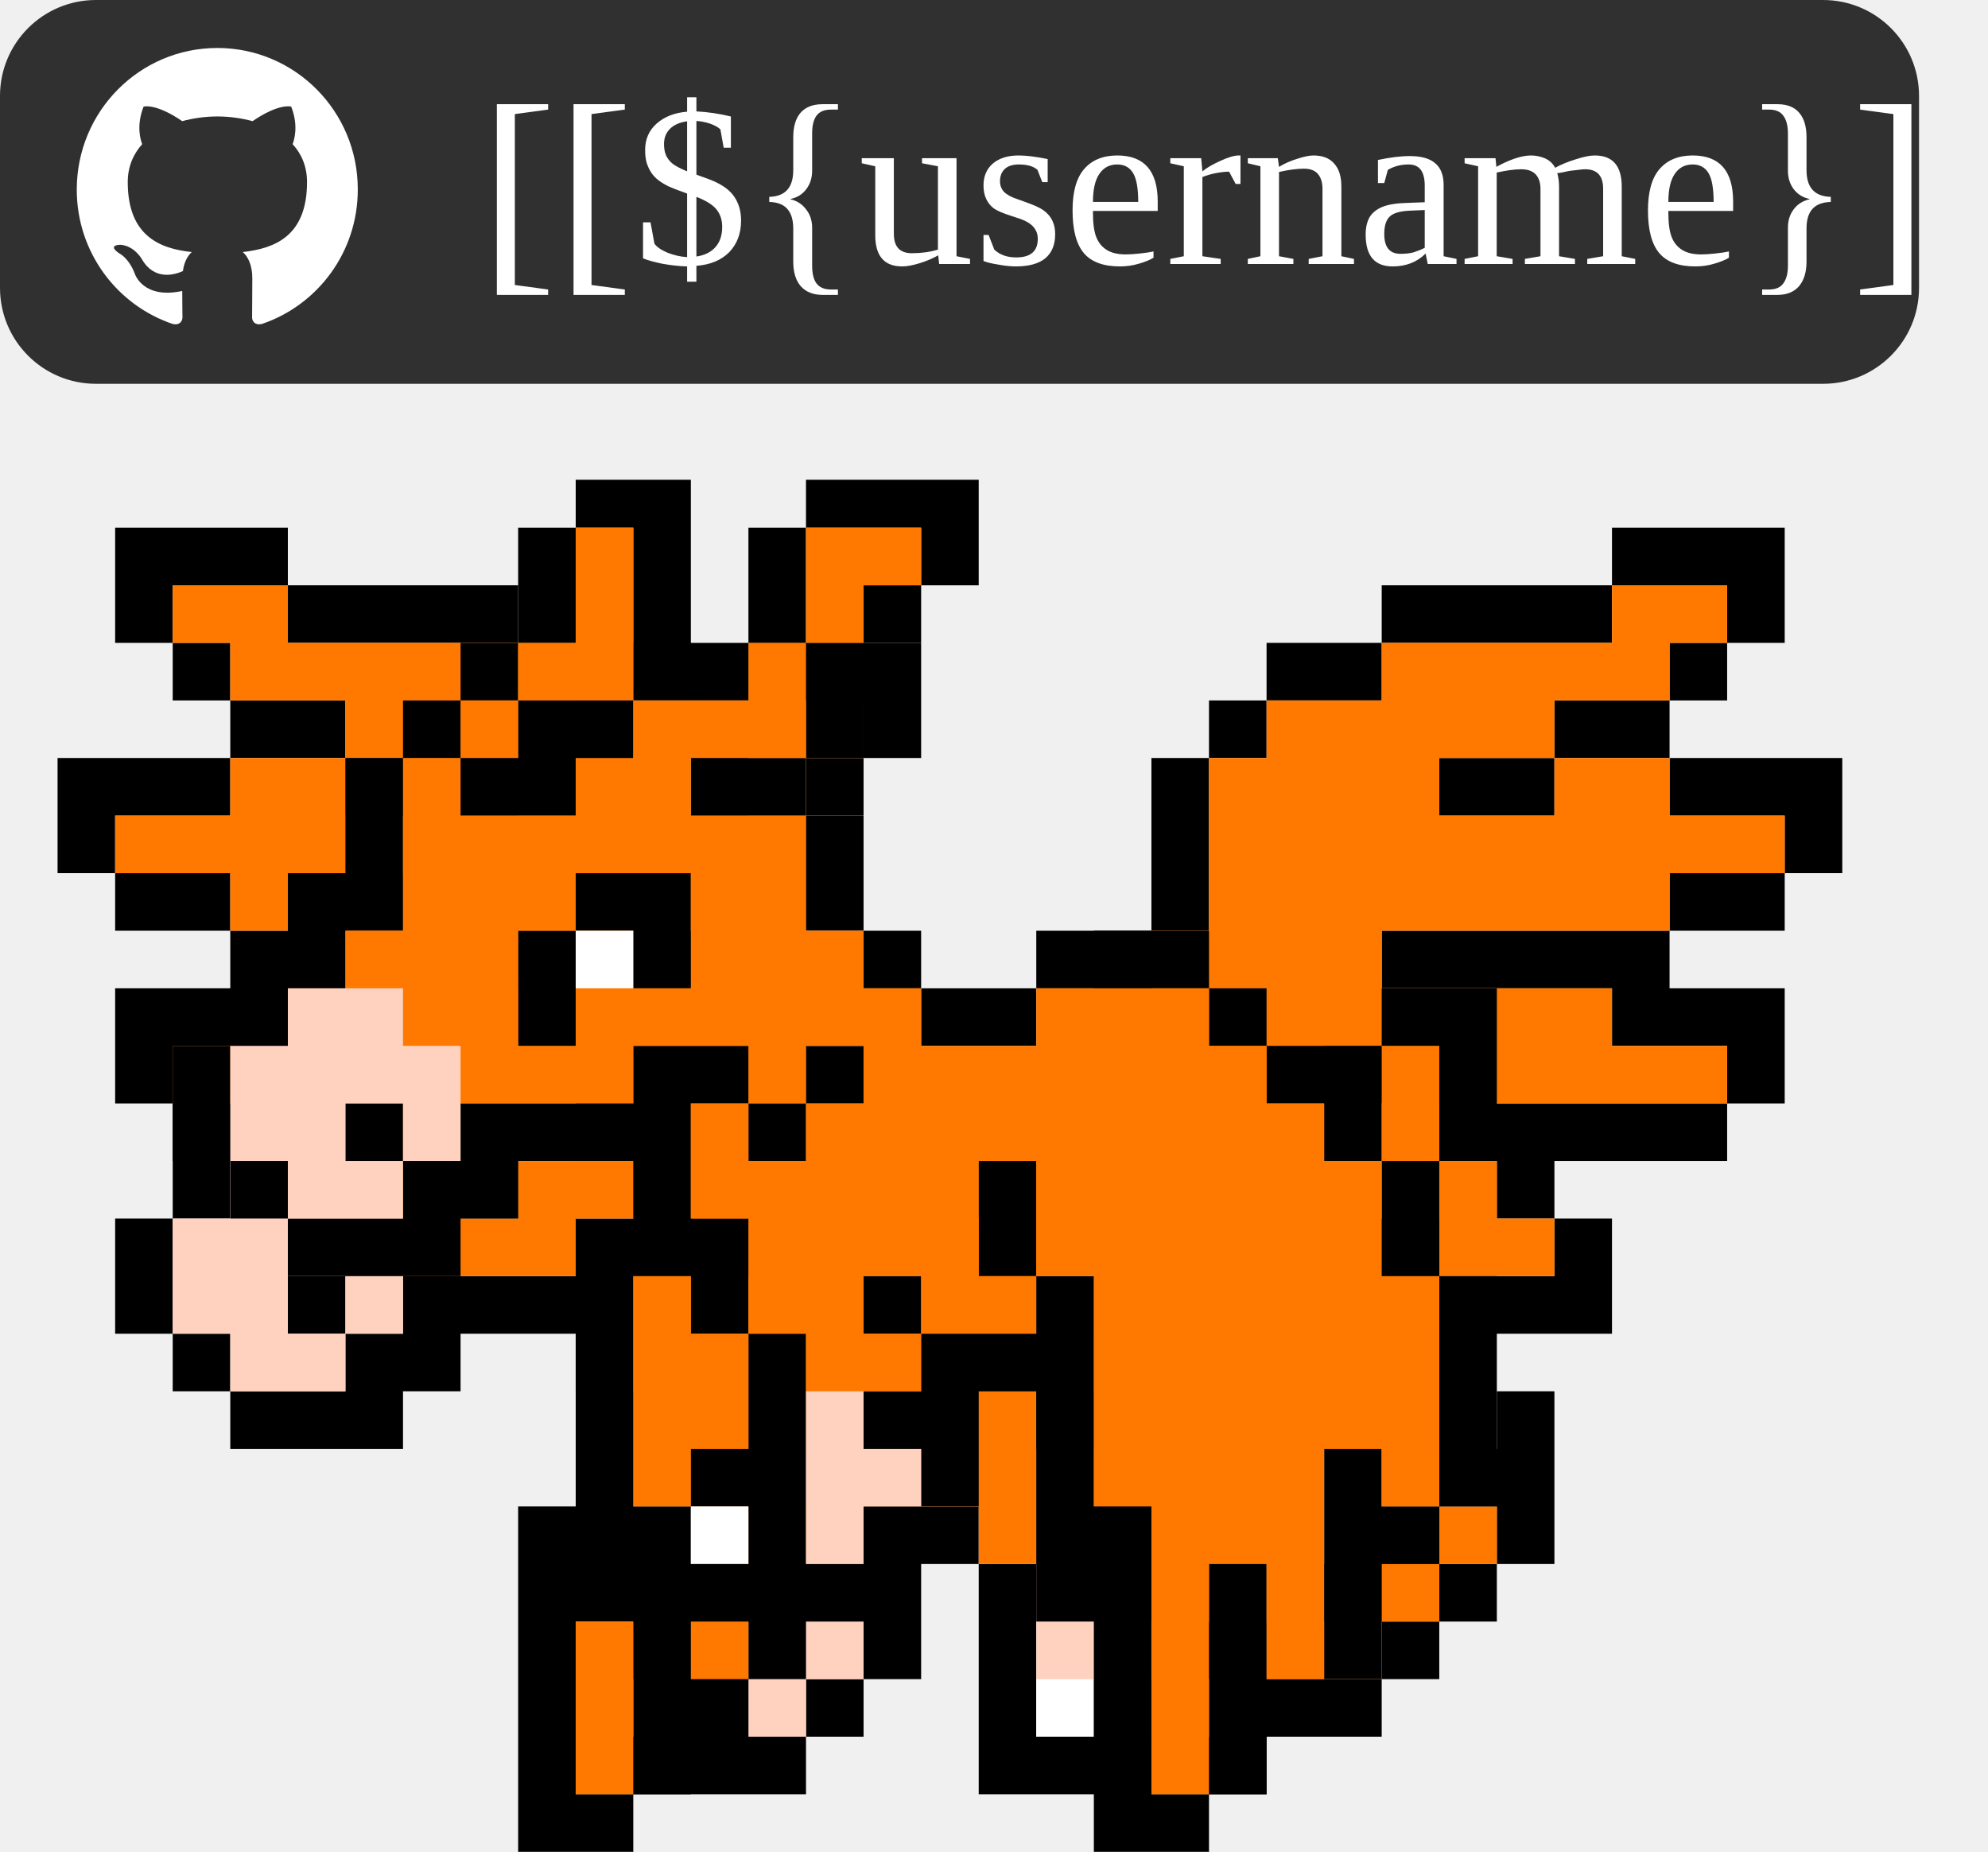
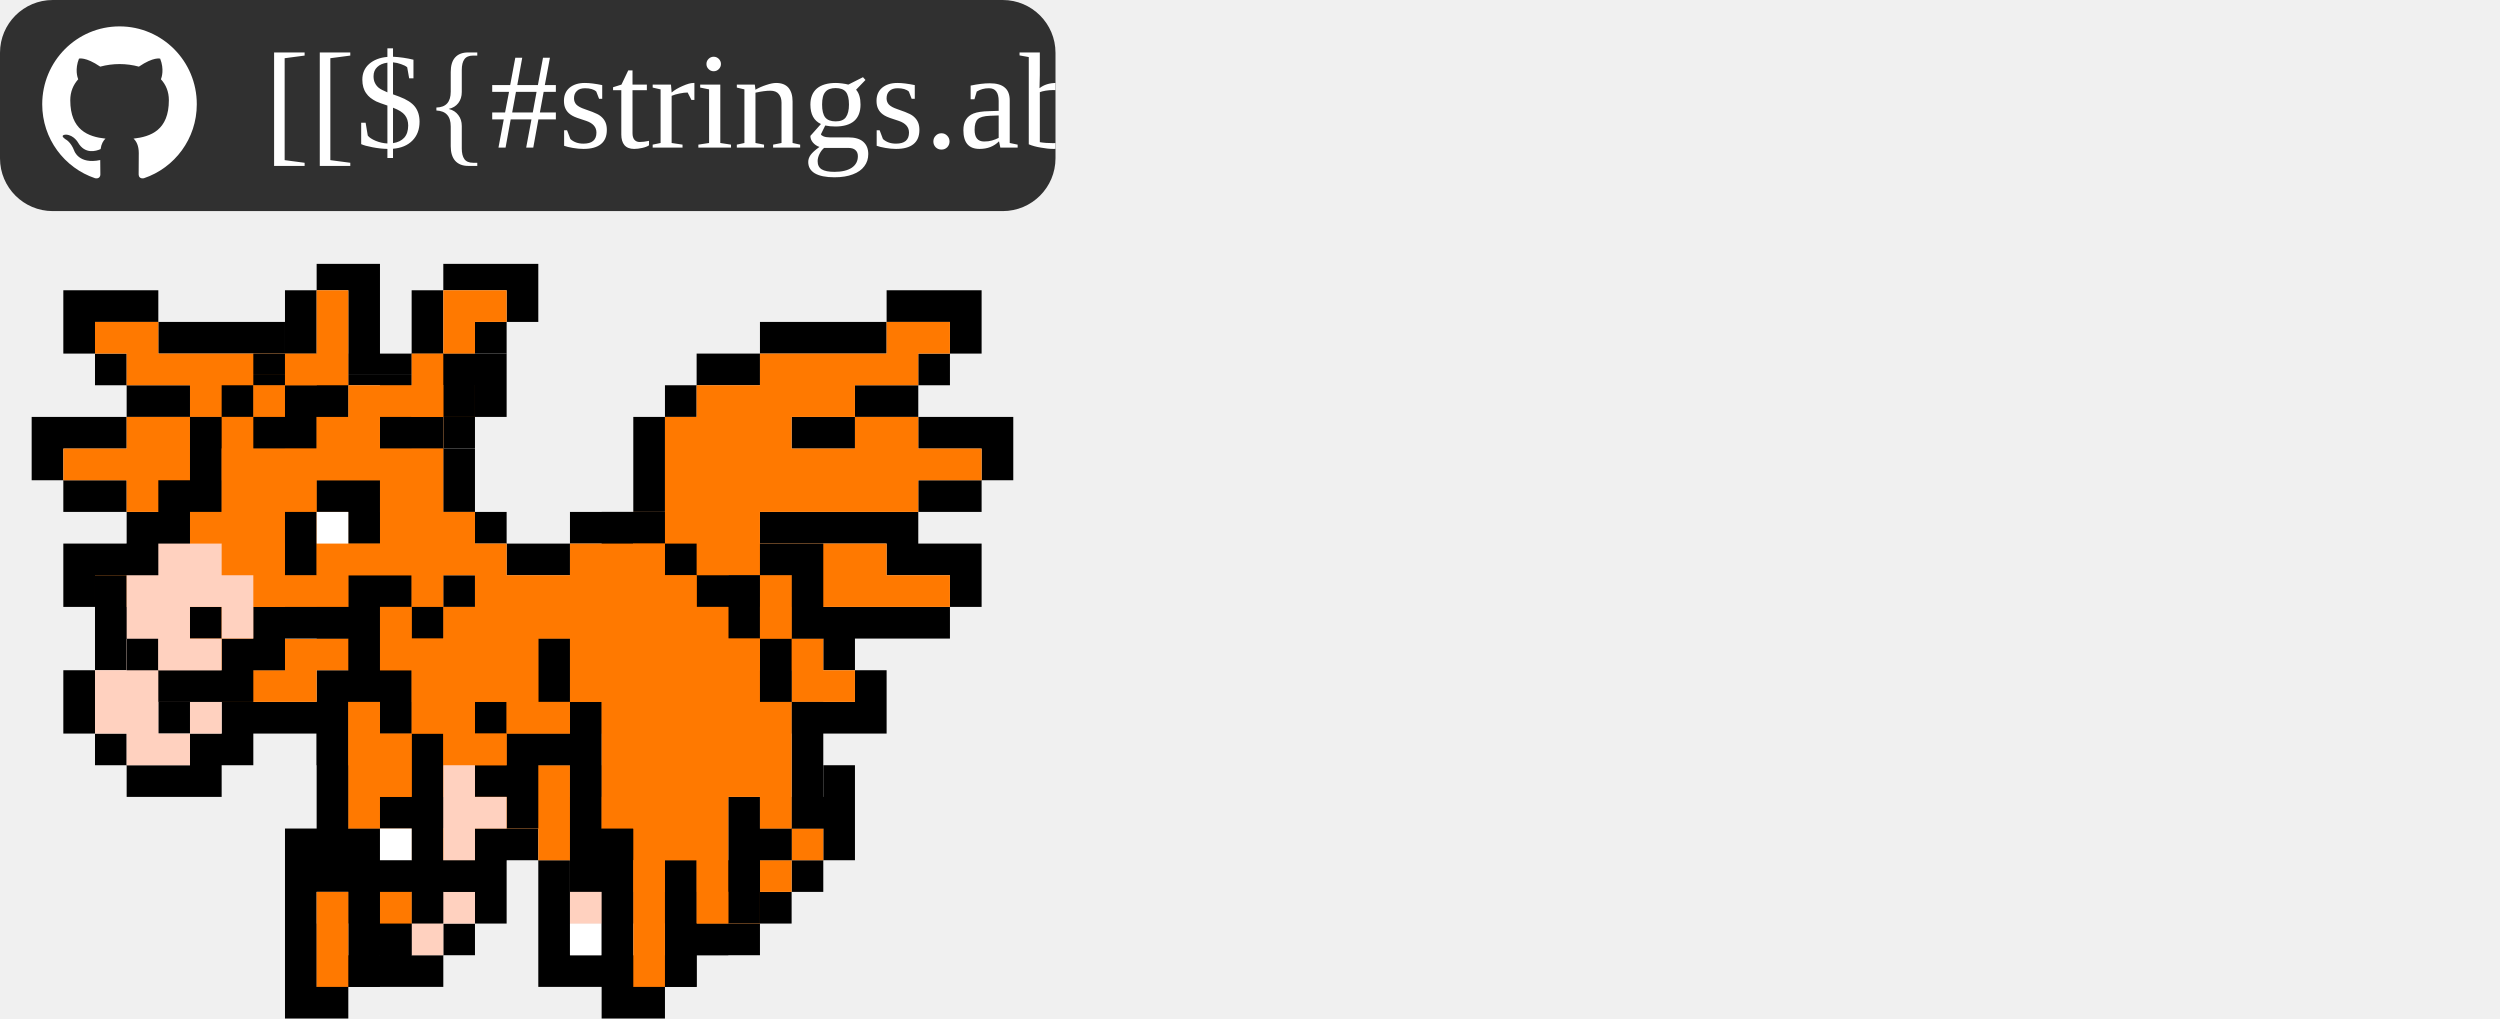
<svg xmlns="http://www.w3.org/2000/svg" fill="none" overflow="visible">
  <a href="https://github.com/[[${username}]]">
    <g id="body-[[${id}]]">
      <svg viewBox="0 0 100 100" width="100" height="100" x="0" y="25">
        <g id="frame1-[[${id}]]">
          <path stroke="#000000" d="M6 3h9M84 3h9M6 4h9M84 4h9M6 5h9M84 5h9M6 6h3M15 6h12M72 6h12M90 6h3M6 7h3M15 7h12M72 7h12M90 7h3M6 8h3M15 8h12M72 8h12M90 8h3M9 9h3M27 9h6M39 9h9M66 9h6M87 9h3M9 10h3M27 10h6M39 10h9M66 10h6M87 10h3M9 11h3M27 11h6M39 11h9M66 11h6M87 11h3M12 12h6M24 12h3M30 12h3M36 12h3M45 12h3M63 12h3M81 12h6M12 13h6M24 13h3M30 13h3M36 13h3M45 13h3M63 13h3M81 13h6M12 14h6M24 14h3M30 14h3M36 14h3M45 14h3M63 14h3M81 14h6M3 15h9M18 15h9M30 15h3M36 15h3M42 15h3M60 15h3M75 15h6M87 15h9M3 16h9M18 16h9M30 16h3M36 16h3M42 16h3M60 16h3M75 16h6M87 16h9M3 17h9M18 17h9M30 17h3M36 17h3M42 17h3M60 17h3M75 17h6M87 17h9M3 18h3M21 18h3M30 18h6M39 18h3M60 18h3M93 18h3M3 19h3M21 19h3M30 19h6M39 19h3M60 19h3M93 19h3M3 20h3M21 20h3M30 20h6M39 20h3M60 20h3M93 20h3M6 21h6M18 21h3M24 21h6M39 21h3M60 21h3M87 21h6M6 22h6M18 22h3M24 22h6M39 22h3M60 22h3M87 22h6M6 23h6M18 23h3M24 23h6M39 23h3M60 23h3M87 23h6M12 24h6M21 24h6M33 24h6M57 24h3M72 24h15M12 25h6M21 25h6M33 25h6M57 25h3M72 25h15M12 26h6M21 26h6M33 26h6M57 26h3M72 26h15M6 27h12M39 27h3M57 27h3M84 27h9M6 28h12M39 28h3M57 28h3M84 28h9M6 29h12M39 29h3M57 29h3M84 29h9M6 30h3M12 30h6M27 30h6M39 30h3M54 30h3M69 30h6M90 30h3M6 31h3M12 31h6M27 31h6M39 31h3M54 31h3M69 31h6M90 31h3M6 32h3M12 32h6M27 32h6M39 32h3M54 32h3M69 32h6M90 32h3M9 33h6M24 33h3M30 33h3M42 33h3M51 33h3M75 33h15M9 34h6M24 34h3M30 34h3M42 34h3M51 34h3M75 34h15M9 35h6M24 35h3M30 35h3M42 35h3M51 35h3M75 35h15M9 36h3M24 36h3M45 36h6M66 36h3M78 36h3M9 37h3M24 37h3M45 37h6M66 37h3M78 37h3M9 38h3M24 38h3M45 38h6M66 38h3M78 38h3M6 39h3M30 39h6M39 39h3M69 39h6M81 39h3M6 40h3M30 40h6M39 40h3M69 40h6M81 40h3M6 41h3M30 41h6M39 41h3M69 41h6M81 41h3M6 42h3M15 42h3M21 42h12M36 42h3M54 42h3M60 42h6M69 42h3M75 42h9M6 43h3M15 43h3M21 43h12M36 43h3M54 43h3M60 43h6M69 43h3M75 43h9M6 44h3M15 44h3M21 44h12M36 44h3M54 44h3M60 44h6M69 44h3M75 44h9M9 45h3M18 45h6M30 45h3M48 45h6M57 45h6M66 45h6M9 46h3M18 46h6M30 46h3M48 46h6M57 46h6M66 46h6M9 47h3M18 47h6M30 47h3M48 47h6M57 47h6M66 47h6M12 48h9M33 48h3M54 48h3M78 48h3M12 49h9M33 49h3M54 49h3M78 49h3M12 50h9M33 50h3M54 50h3M78 50h3M33 51h3M42 51h3M57 51h3M75 51h6M33 52h3M42 52h3M57 52h3M75 52h6M33 53h3M42 53h3M57 53h3M75 53h6M36 54h3M45 54h6M57 54h9M72 54h3M78 54h3M36 55h3M45 55h6M57 55h9M72 55h3M78 55h3M36 56h3M45 56h6M57 56h9M72 56h3M78 56h3M36 57h3M42 57h6M51 57h3M57 57h3M66 57h6M75 57h3M36 58h3M42 58h6M51 58h3M57 58h3M66 58h6M75 58h3M36 59h3M42 59h6M51 59h3M57 59h3M66 59h6M75 59h3M33 60h6M45 60h3M51 60h3M60 60h6M72 60h3M33 61h6M45 61h3M51 61h3M60 61h6M72 61h3M33 62h6M45 62h3M51 62h3M60 62h6M72 62h3M30 63h3M36 63h3M42 63h3M51 63h3M57 63h3M63 63h9M30 64h3M36 64h3M42 64h3M51 64h3M57 64h3M63 64h9M30 65h3M36 65h3M42 65h3M51 65h3M57 65h3M63 65h9M30 66h12M51 66h15M30 67h12M51 67h15M30 68h12M51 68h15" />
          <path stroke="#ff7900" d="M9 6h6M84 6h6M9 7h6M84 7h6M9 8h6M84 8h6M12 9h15M72 9h15M12 10h15M72 10h15M12 11h15M72 11h15M18 12h6M27 12h3M39 12h6M66 12h15M18 13h6M27 13h3M39 13h6M66 13h15M18 14h6M27 14h3M39 14h6M66 14h15M12 15h6M27 15h3M39 15h3M63 15h12M81 15h6M12 16h6M27 16h3M39 16h3M63 16h12M81 16h6M12 17h6M27 17h3M39 17h3M63 17h12M81 17h6M6 18h15M24 18h6M36 18h3M63 18h30M6 19h15M24 19h6M36 19h3M63 19h30M6 20h15M24 20h6M36 20h3M63 20h30M12 21h6M21 21h3M30 21h9M63 21h24M12 22h6M21 22h3M30 22h9M63 22h24M12 23h6M21 23h3M30 23h9M63 23h24M18 24h3M27 24h6M60 24h12M18 25h3M27 25h6M60 25h12M18 26h3M27 26h6M60 26h12M18 27h21M60 27h24M18 28h21M60 28h24M18 29h21M60 29h24M9 30h3M18 30h9M33 30h6M57 30h12M75 30h15M9 31h3M18 31h9M33 31h6M57 31h12M75 31h15M9 32h3M18 32h9M33 32h6M57 32h12M75 32h15M15 33h9M33 33h9M54 33h21M15 34h9M33 34h9M54 34h21M15 35h9M33 35h9M54 35h21M18 36h6M27 36h18M51 36h15M69 36h9M18 37h6M27 37h18M51 37h15M69 37h9M18 38h6M27 38h18M51 38h15M69 38h9M21 39h9M36 39h3M42 39h27M75 39h6M21 40h9M36 40h3M42 40h27M75 40h6M21 41h9M36 41h3M42 41h27M75 41h6M33 42h3M39 42h15M57 42h3M66 42h3M33 43h3M39 43h15M57 43h3M66 43h3M33 44h3M39 44h15M57 44h3M66 44h3M33 45h15M33 46h15M33 47h15M36 48h18M36 49h18M36 50h18M36 51h6M45 51h12M36 52h6M45 52h12M36 53h6M45 53h12M39 54h6M51 54h6M75 54h3M39 55h6M51 55h6M75 55h3M39 56h6M51 56h6M75 56h3M60 57h6M72 57h3M60 58h6M72 58h3M60 59h6M72 59h3M66 60h6M66 61h6M66 62h6" />
          <path stroke="#ffffff" d="M27 33h3M27 34h3M27 35h3M33 63h3M54 63h3M60 63h3M33 64h3M54 64h3M60 64h3M33 65h3M54 65h3M60 65h3" />
          <path stroke="#ffd1bf" d="M12 36h6M12 37h6M12 38h6M9 39h12M9 40h12M9 41h12M9 42h6M18 42h3M9 43h6M18 43h3M9 44h6M18 44h3M12 45h6M12 46h6M12 47h6M39 57h3M54 57h3M39 58h3M54 58h3M39 59h3M54 59h3M39 60h6M54 60h6M39 61h6M54 61h6M39 62h6M54 62h6M39 63h3M39 64h3M39 65h3" />
        </g>
        <g id="frame2-[[${id}]]">
          <path stroke="#000000" d="M30 0h6M42 0h9M30 1h6M42 1h9M30 2h6M42 2h9M27 3h3M33 3h3M39 3h3M48 3h3M27 4h3M33 4h3M39 4h3M48 4h3M27 5h3M33 5h3M39 5h3M48 5h3M27 6h3M33 6h3M39 6h3M45 6h3M27 7h3M33 7h3M39 7h3M45 7h3M27 8h3M33 8h3M39 8h3M45 8h3M24 9h3M33 9h6M42 9h3M24 10h3M33 10h6M42 10h3M24 11h3M33 11h6M42 11h3M21 12h3M27 12h6M42 12h3M21 13h3M27 13h6M42 13h3M21 14h3M27 14h6M42 14h3M18 15h3M24 15h6M36 15h6M18 16h3M24 16h6M36 16h6M18 17h3M24 17h6M36 17h6M18 18h3M42 18h3M18 19h3M42 19h3M18 20h3M42 20h3M15 21h6M30 21h6M42 21h3M15 22h6M30 22h6M42 22h3M15 23h6M30 23h6M42 23h3M15 24h3M27 24h3M33 24h3M45 24h3M54 24h9M15 25h3M27 25h3M33 25h3M45 25h3M54 25h9M15 26h3M27 26h3M33 26h3M45 26h3M54 26h9M12 27h3M27 27h3M48 27h6M63 27h3M72 27h6M12 28h3M27 28h3M48 28h6M63 28h3M72 28h6M12 29h3M27 29h3M48 29h6M63 29h3M72 29h6M9 30h3M33 30h6M42 30h3M66 30h6M75 30h3M9 31h3M33 31h6M42 31h3M66 31h6M75 31h3M9 32h3M33 32h6M42 32h3M66 32h6M75 32h3M9 33h3M18 33h3M24 33h12M39 33h3M69 33h3M75 33h3M9 34h3M18 34h3M24 34h12M39 34h3M69 34h3M75 34h3M9 35h3M18 35h3M24 35h12M39 35h3M69 35h3M75 35h3M12 36h3M21 36h6M33 36h3M51 36h3M72 36h3M12 37h3M21 37h6M33 37h3M51 37h3M72 37h3M12 38h3M21 38h6M33 38h3M51 38h3M72 38h3M15 39h9M33 39h6M51 39h3M72 39h3M15 40h9M33 40h6M51 40h3M72 40h3M15 41h9M33 41h6M51 41h3M72 41h3M30 42h3M36 42h3M45 42h3M54 42h3M75 42h3M30 43h3M36 43h3M45 43h3M54 43h3M75 43h3M30 44h3M36 44h3M45 44h3M54 44h3M75 44h3M30 45h3M39 45h3M48 45h9M75 45h3M30 46h3M39 46h3M48 46h9M75 46h3M30 47h3M39 47h3M48 47h9M75 47h3M30 48h3M39 48h3M45 48h6M54 48h3M75 48h3M30 49h3M39 49h3M45 49h6M54 49h3M75 49h3M30 50h3M39 50h3M45 50h6M54 50h3M75 50h3M30 51h3M36 51h6M48 51h3M54 51h3M69 51h3M75 51h3M30 52h3M36 52h6M48 52h3M54 52h3M69 52h3M75 52h3M30 53h3M36 53h6M48 53h3M54 53h3M69 53h3M75 53h3M27 54h9M39 54h3M45 54h3M54 54h6M69 54h6M27 55h9M39 55h3M45 55h3M54 55h6M69 55h6M27 56h9M39 56h3M45 56h3M54 56h6M69 56h6M27 57h18M54 57h6M63 57h3M69 57h3M27 58h18M54 58h6M63 58h3M69 58h3M27 59h18M54 59h6M63 59h3M69 59h3M27 60h3M33 60h3M39 60h3M57 60h3M63 60h3M69 60h3M27 61h3M33 61h3M39 61h3M57 61h3M63 61h3M69 61h3M27 62h3M33 62h3M39 62h3M57 62h3M63 62h3M69 62h3M27 63h3M33 63h6M57 63h3M63 63h6M27 64h3M33 64h6M57 64h3M63 64h6M27 65h3M33 65h6M57 65h3M63 65h6M27 66h3M33 66h3M57 66h3M63 66h3M27 67h3M33 67h3M57 67h3M63 67h3M27 68h3M33 68h3M57 68h3M63 68h3M27 69h6M57 69h6M27 70h6M57 70h6M27 71h6M57 71h6" />
          <path stroke="#ff7900" d="M30 3h3M42 3h6M30 4h3M42 4h6M30 5h3M42 5h6M30 6h3M42 6h3M30 7h3M42 7h3M30 8h3M42 8h3M27 9h6M39 9h3M27 10h6M39 10h3M27 11h6M39 11h3M24 12h3M33 12h9M24 13h3M33 13h9M24 14h3M33 14h9M21 15h3M30 15h6M21 16h3M30 16h6M21 17h3M30 17h6M21 18h21M21 19h21M21 20h21M21 21h9M36 21h6M21 22h9M36 22h6M21 23h9M36 23h6M18 24h9M36 24h9M18 25h9M36 25h9M18 26h9M36 26h9M21 27h6M30 27h18M54 27h9M21 28h6M30 28h18M54 28h9M21 29h6M30 29h18M54 29h9M24 30h9M39 30h3M45 30h21M72 30h3M24 31h9M39 31h3M45 31h21M72 31h3M24 32h9M39 32h3M45 32h21M72 32h3M36 33h3M42 33h27M72 33h3M36 34h3M42 34h27M72 34h3M36 35h3M42 35h27M72 35h3M36 36h15M54 36h18M36 37h15M54 37h18M36 38h15M54 38h18M39 39h12M54 39h18M39 40h12M54 40h18M39 41h12M54 41h18M33 42h3M39 42h6M48 42h6M57 42h18M33 43h3M39 43h6M48 43h6M57 43h18M33 44h3M39 44h6M48 44h6M57 44h18M33 45h6M42 45h6M57 45h18M33 46h6M42 46h6M57 46h18M33 47h6M42 47h6M57 47h18M33 48h6M57 48h18M33 49h6M57 49h18M33 50h6M57 50h18M33 51h3M57 51h12M72 51h3M33 52h3M57 52h12M72 52h3M33 53h3M57 53h12M72 53h3M60 54h9M60 55h9M60 56h9M60 57h3M66 57h3M60 58h3M66 58h3M60 59h3M66 59h3M30 60h3M36 60h3M60 60h3M66 60h3M30 61h3M36 61h3M60 61h3M66 61h3M30 62h3M36 62h3M60 62h3M66 62h3M30 63h3M60 63h3M30 64h3M60 64h3M30 65h3M60 65h3M30 66h3M60 66h3M30 67h3M60 67h3M30 68h3M60 68h3" />
          <path stroke="#ffffff" d="M30 24h3M30 25h3M30 26h3M36 54h3M36 55h3M36 56h3" />
          <path stroke="#ffd1bf" d="M15 27h6M15 28h6M15 29h6M12 30h12M12 31h12M12 32h12M12 33h6M21 33h3M12 34h6M21 34h3M12 35h6M21 35h3M15 36h6M15 37h6M15 38h6M42 48h3M42 49h3M42 50h3M42 51h6M42 52h6M42 53h6M42 54h3M42 55h3M42 56h3" />
        </g>
      </svg>
      <svg viewBox="0 0 100 30" width="100" height="30" x="0" y="0">
        <g id="username-[[${id}]]">
          <rect x="0" y="0" width="100" height="20" fill="black" fill-opacity="0.8" rx="5" />
          <svg x="4" y="2.5" width="15" height="15" viewBox="0 0 100 100">
            <path fill-rule="evenodd" clip-rule="evenodd" d="M48.854 0C21.839 0 0 22 0 49.217c0 21.756 13.993 40.172 33.405 46.69 2.427.49 3.316-1.059 3.316-2.362 0-1.141-.08-5.052-.08-9.127-13.59 2.934-16.42-5.867-16.42-5.867-2.184-5.704-5.42-7.17-5.42-7.17-4.448-3.015.324-3.015.324-3.015 4.934.326 7.523 5.052 7.523 5.052 4.367 7.496 11.404 5.378 14.235 4.074.404-3.178 1.699-5.378 3.074-6.6-10.839-1.141-22.243-5.378-22.243-24.283 0-5.378 1.94-9.778 5.014-13.2-.485-1.222-2.184-6.275.486-13.038 0 0 4.125-1.304 13.426 5.052a46.97 46.97 0 0 1 12.214-1.63c4.125 0 8.33.571 12.213 1.63 9.302-6.356 13.427-5.052 13.427-5.052 2.67 6.763.97 11.816.485 13.038 3.155 3.422 5.015 7.822 5.015 13.2 0 18.905-11.404 23.06-22.324 24.283 1.78 1.548 3.316 4.481 3.316 9.126 0 6.6-.08 11.897-.08 13.526 0 1.304.89 2.853 3.316 2.364 19.412-6.52 33.405-24.935 33.405-46.691C97.707 22 75.788 0 48.854 0z" fill="#fff" />
          </svg>
-           <text x="25" y="11" dominant-baseline="middle" style="fill:white" textLength="70" lengthAdjust="spacing">
-                         [[${username}]]
+           <text x="25" y="11" dominant-baseline="middle" style="fill:white" font-size="13">
+                         [[${#strings.abbreviate(username, 12)}]]
                    </text>
          <rect x="0" y="23" width="[[${exp}]]" height="2" fill="#48ff00" rx="1" />
        </g>
      </svg>
    </g>
  </a>
  <style>
        #frame1-[[${id}]] {
        animation: 1s frameToggle infinite;
        }
        #frame2-[[${id}]] {
        animation: 1s frameToggle infinite reverse;
        }
        #body-[[${id}]] {
        animation: move-body-[[${id}]] [[${motion.duration}]]s infinite;
        }
        #username-[[${id}]] {
        animation: move-username-[[${id}]] [[${motion.duration}]]s infinite;
        }
        @keyframes move-body-[[${id}]] {
        0%, 10% {
        transform: translate([[${motion.positions[0].x}]]%, [[${y}]]%) scaleX([[${motion.positions[0].direction}]]);
        }
        20%, 30% {
        transform: translate([[${motion.positions[1].x}]]%, [[${y}]]%) scaleX([[${motion.positions[1].direction}]]);
        }
        40%, 50% {
        transform: translate([[${motion.positions[2].x}]]%, [[${y}]]%) scaleX([[${motion.positions[2].direction}]]);
        }
        50.01% {
        transform: translate([[${motion.positions[3].x}]]%, [[${y}]]%) scaleX([[${motion.positions[3].direction}]]);
        }
        60%, 70% {
        transform: translate([[${motion.positions[4].x}]]%, [[${y}]]%) scaleX([[${motion.positions[4].direction}]]);
        }
        80%, 100% {
        transform: translate([[${motion.positions[5].x}]]%, [[${y}]]%) scaleX([[${motion.positions[5].direction}]]);
        }
        }
        @keyframes move-username-[[${id}]] {
        0%, 10% {
        transform: scaleX([[${motion.positions[0].direction}]])
        translateX([[${motion.positions[0].direction &gt; 0 ? 0: -100}]]%);
        }
        20%, 30% {
        transform: scaleX([[${motion.positions[1].direction}]])
        translateX([[${motion.positions[1].direction &gt; 0 ? 0: -100}]]%);
        }
        40%, 50% {
        transform: scaleX([[${motion.positions[2].direction}]])
        translateX([[${motion.positions[2].direction &gt; 0 ? 0: -100}]]%);
        }
        50.01% {
        transform: scaleX([[${motion.positions[3].direction}]])
        translateX([[${motion.positions[3].direction &gt; 0 ? 0: -100}]]%);
        }
        60%, 70% {
        transform: scaleX([[${motion.positions[4].direction}]])
        translateX([[${motion.positions[4].direction &gt; 0 ? 0: -100}]]%);
        }
        80%, 100% {
        transform: scaleX([[${motion.positions[5].direction}]])
        translateX([[${motion.positions[5].direction &gt; 0 ? 0: -100}]]%);
        }
        }
    </style>
</svg>
